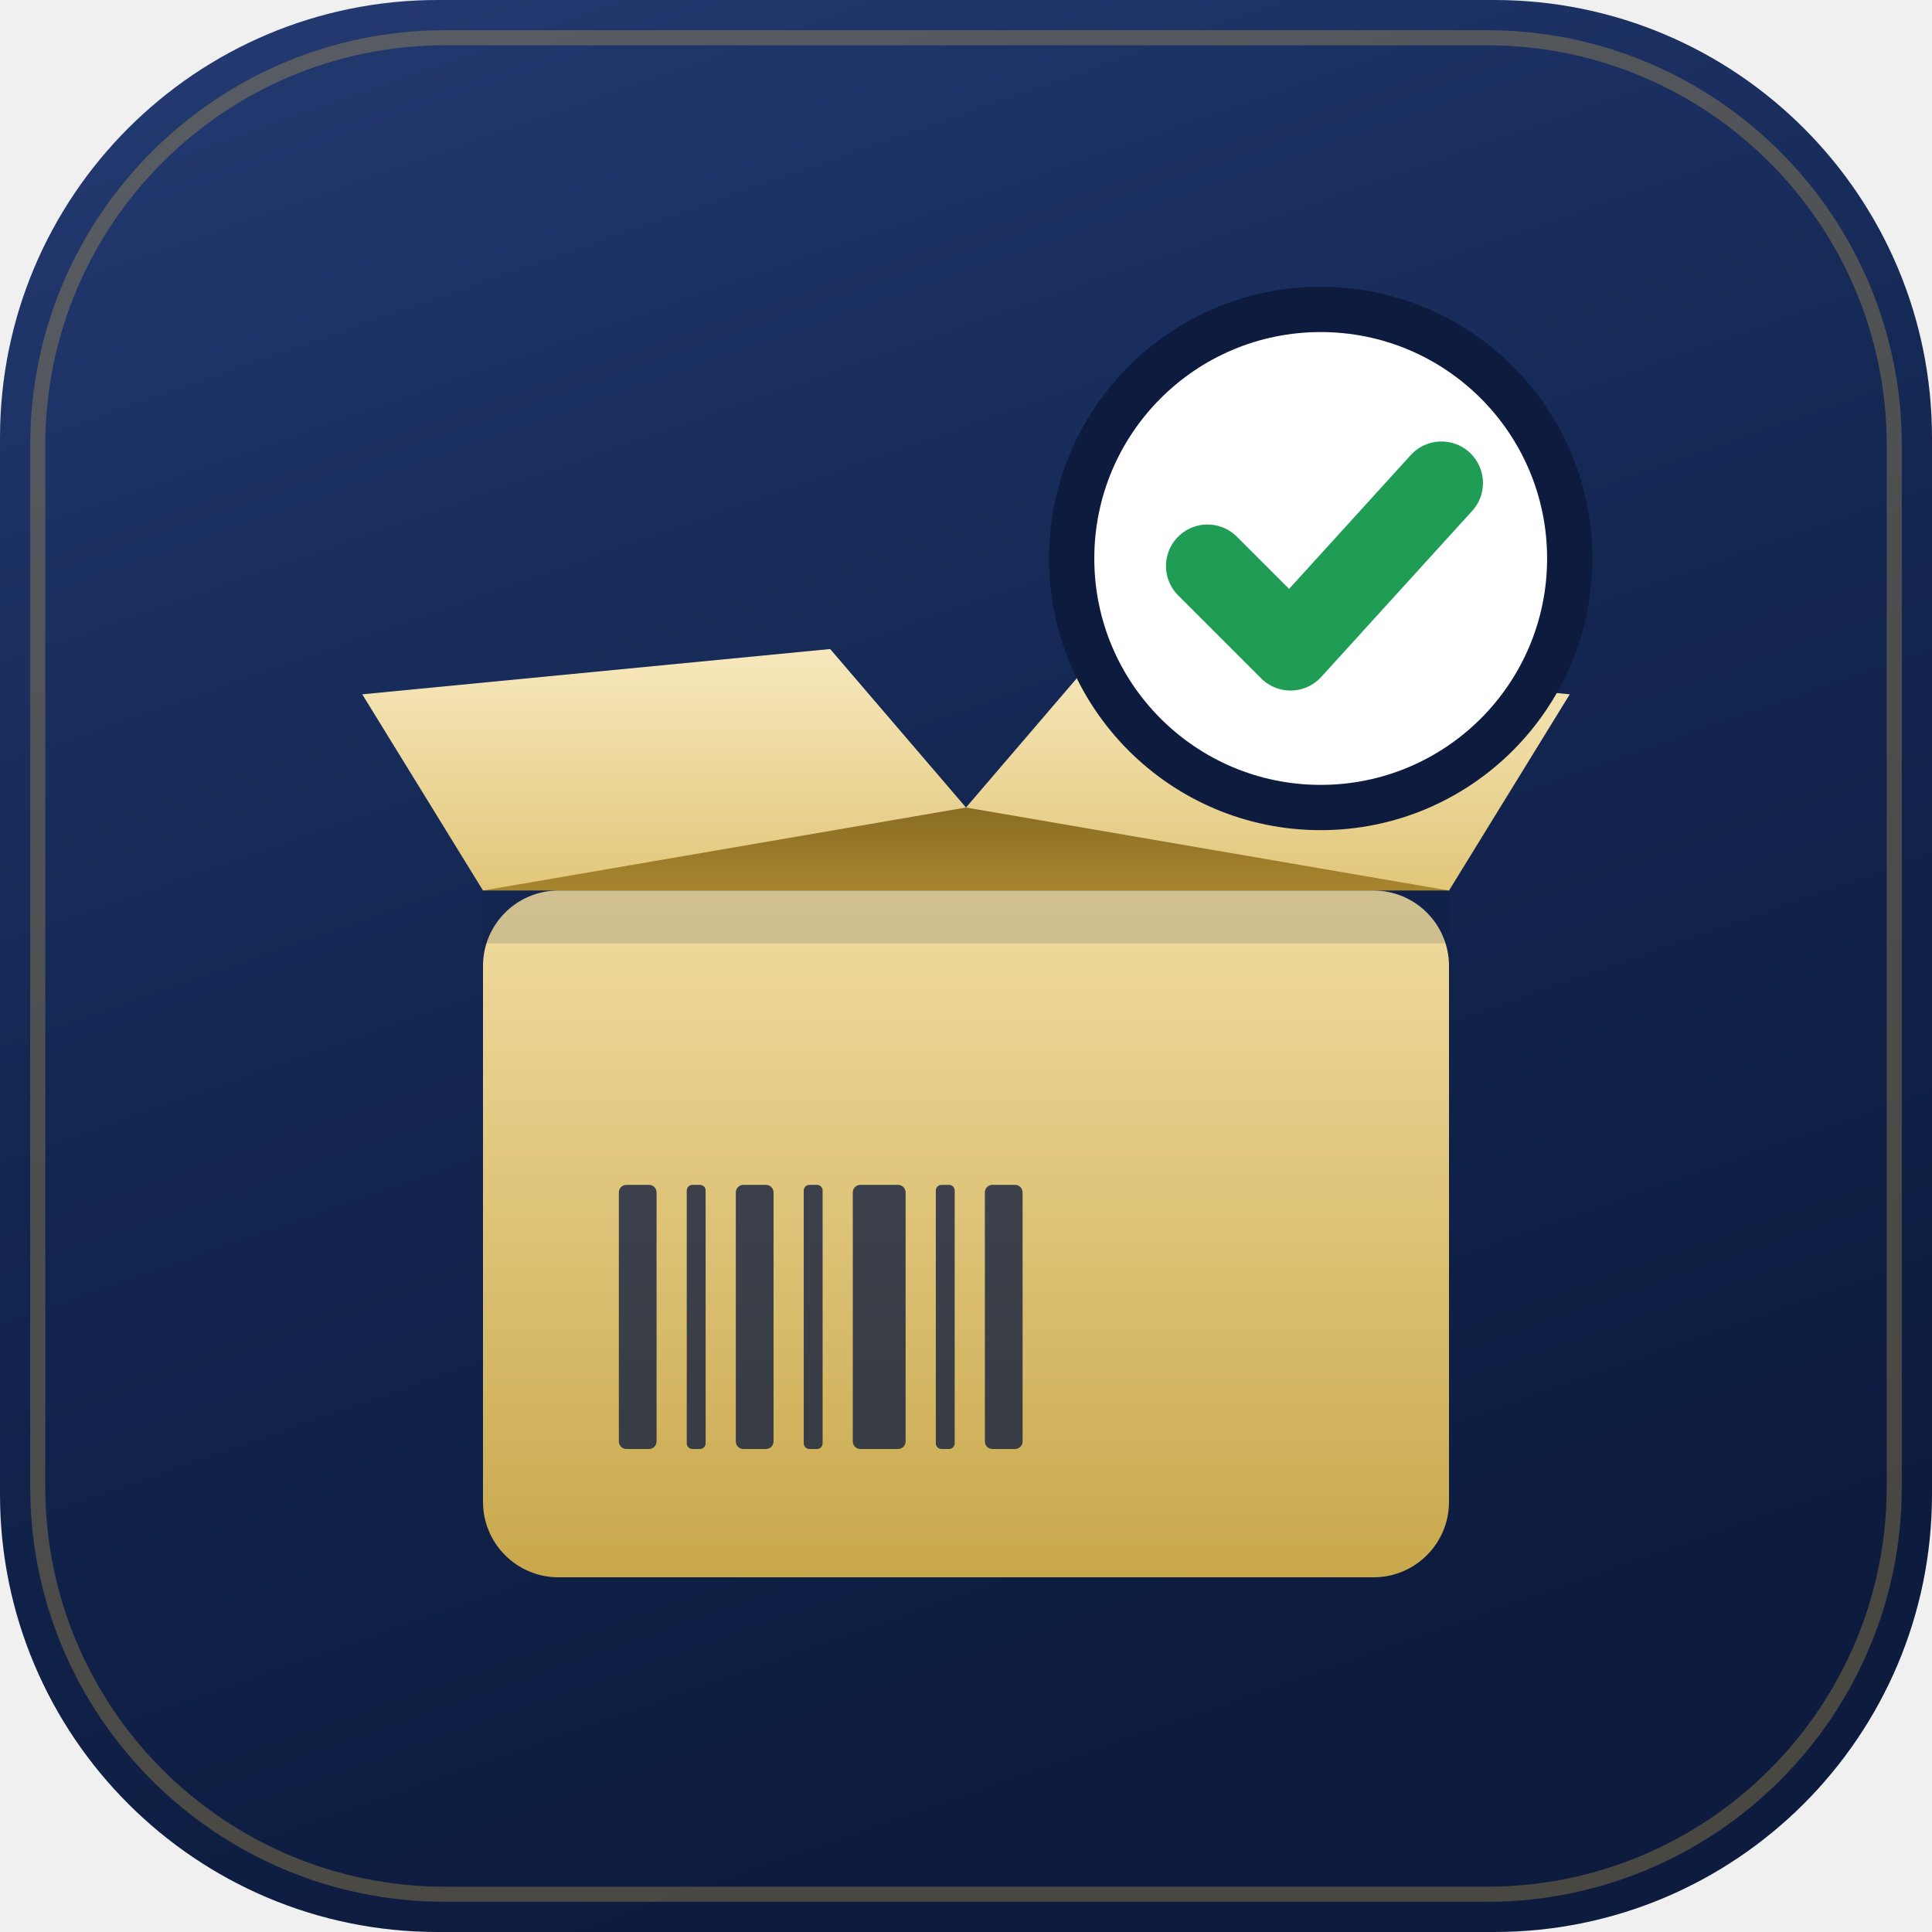
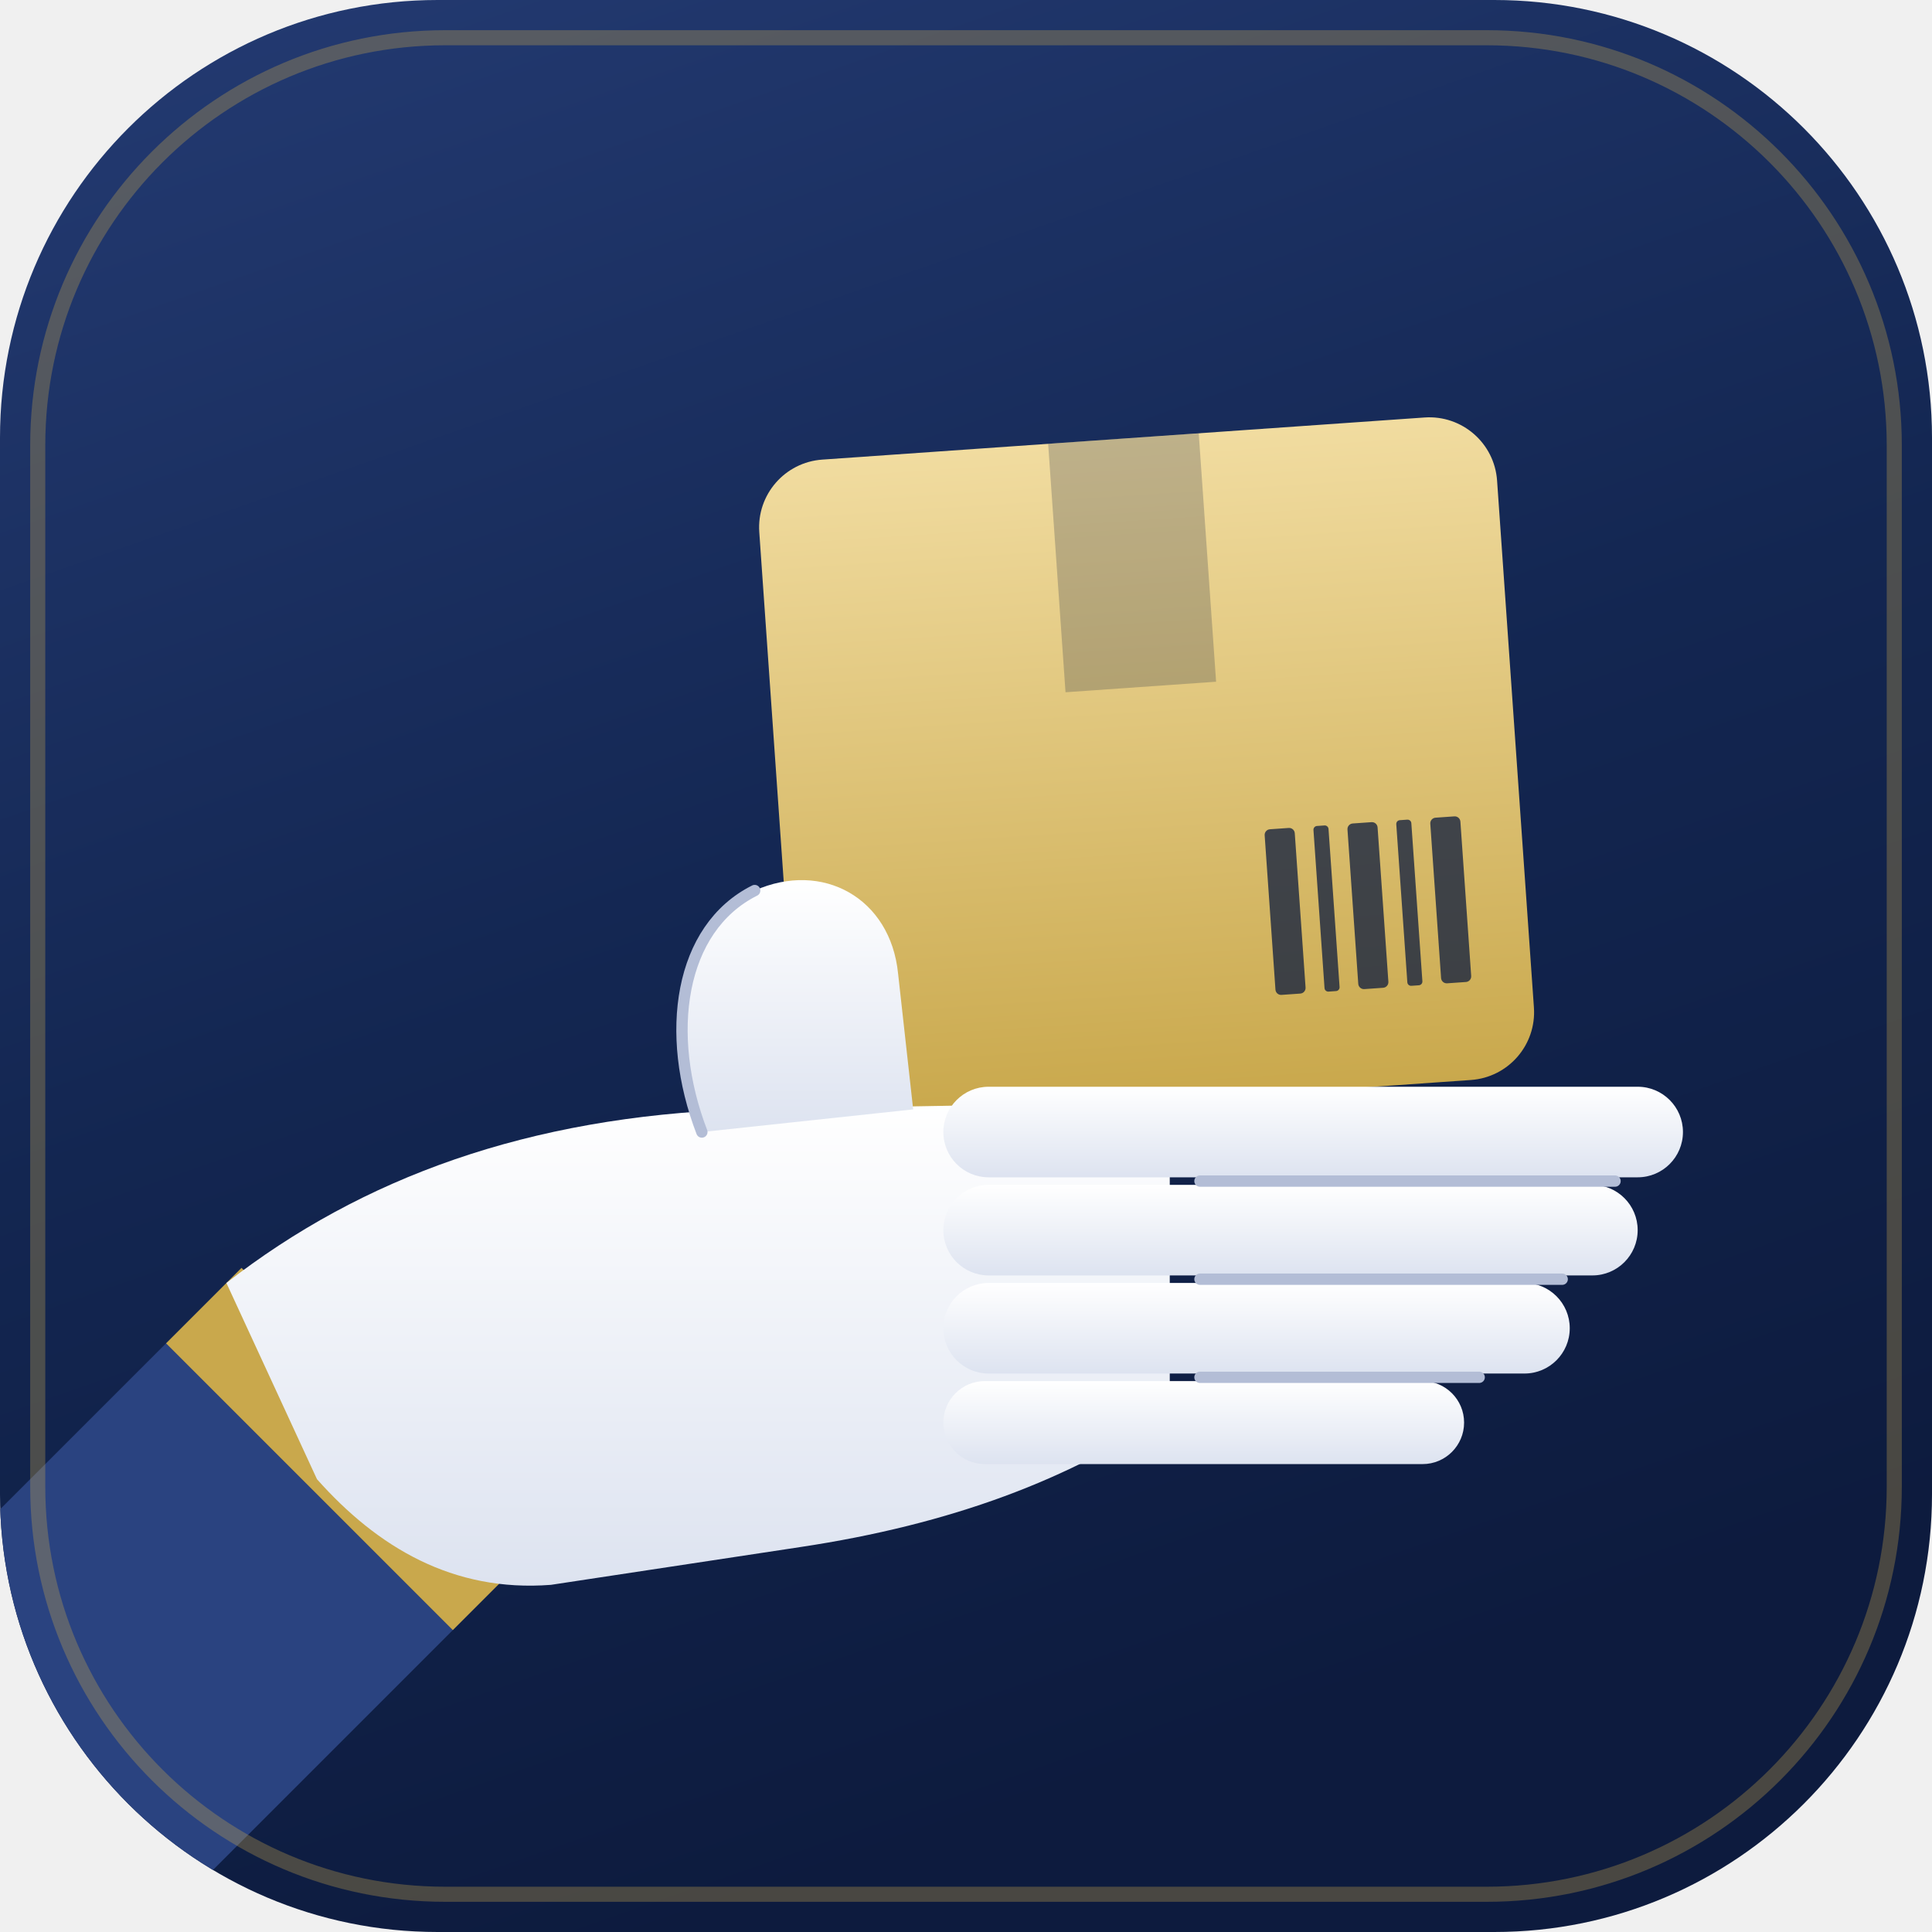
<svg xmlns="http://www.w3.org/2000/svg" viewBox="0 0 512 512" width="512" height="512">
  <defs>
    <linearGradient id="bg" x1="0" y1="0" x2="0.35" y2="1">
      <stop offset="0" stop-color="#243b73" />
      <stop offset="0.55" stop-color="#132651" />
      <stop offset="1" stop-color="#0d1b3e" />
    </linearGradient>
    <linearGradient id="gold" x1="0" y1="0" x2="0" y2="1">
      <stop offset="0" stop-color="#f1dca0" />
      <stop offset="1" stop-color="#c9a84c" />
    </linearGradient>
-     <linearGradient id="flap" x1="0" y1="0" x2="0" y2="1">
-       <stop offset="0" stop-color="#f7e8bd" />
-       <stop offset="1" stop-color="#e2c77a" />
+     <linearGradient id="skin" x1="0" y1="0" x2="0" y2="1">
+       <stop offset="0" stop-color="#ffffff" />
+       <stop offset="1" stop-color="#dde3f0" />
    </linearGradient>
-     <linearGradient id="inside" x1="0" y1="0" x2="0" y2="1">
-       <stop offset="0" stop-color="#8a6d24" />
-       <stop offset="1" stop-color="#a8862f" />
-     </linearGradient>
+     <clipPath id="tile">
+       <rect width="512" height="512" rx="116" />
+     </clipPath>
  </defs>
  <rect width="512" height="512" rx="116" fill="url(#bg)" />
+   <g clip-path="url(#tile)">
+     <ellipse cx="312" cy="300" rx="104" ry="10" fill="#000" fill-opacity=".22" />
+     <g transform="rotate(-4 304 206)">
+       <rect x="206" y="116" width="196" height="176" rx="18" fill="url(#gold)" />
+       <rect x="284" y="116" width="40" height="66" fill="#0d1b3e" fill-opacity=".22" />
+       <g fill="#0d1b3e" fill-opacity=".75">
+         <rect x="334" y="222" width="8" height="44" rx="1.5" />
+         <rect x="347" y="222" width="4" height="44" rx="1" />
+         <rect x="356" y="222" width="8" height="44" rx="1.5" />
+         <rect x="369" y="222" width="4" height="44" rx="1" />
+         <rect x="378" y="222" width="8" height="44" rx="1.5" />
+       </g>
+     </g>
+     <path d="M-40 440 L44 356 L120 432 L36 516 Z" fill="#2a4380" />
+     <path d="M44 356 L64 336 L140 412 L120 432 Z" fill="#c9a84c" />
+     <path d="M60 340 C96 312 140 296 196 294 L310 292 L310 374 C284 392 252 404 212 410 L146 420 C120 422 100 410 84 392 Z" fill="url(#skin)" />
+     <rect x="250" y="288" width="196" height="24" rx="12" fill="url(#skin)" />
+     <rect x="250" y="314" width="184" height="24" rx="12" fill="url(#skin)" />
+     <rect x="250" y="340" width="166" height="24" rx="12" fill="url(#skin)" />
+     <rect x="250" y="366" width="138" height="22" rx="11" fill="url(#skin)" />
+     <g fill="none" stroke="#b3bdd6" stroke-width="3" stroke-linecap="round">
+       <path d="M318 313 H428" />
+       <path d="M318 339 H414" />
+       <path d="M318 365 H392" />
+     </g>
+     <path d="M186 300 C176 274 180 246 200 236 C218 228 236 238 238 258 L242 294 Z" fill="url(#skin)" />
+     <path d="M186 300 C176 274 180 246 200 236" fill="none" stroke="#b3bdd6" stroke-width="3" stroke-linecap="round" />
+   </g>
  <rect x="10" y="10" width="492" height="492" rx="108" fill="none" stroke="#c9a84c" stroke-opacity=".32" stroke-width="4" />
-   <path d="M128 236 H384 L364 214 H148 Z" fill="url(#inside)" />
-   <path d="M128 236 L96 184 L220 172 L256 214 Z" fill="url(#flap)" />
-   <path d="M384 236 L416 184 L292 172 L256 214 Z" fill="url(#flap)" />
-   <rect x="128" y="236" width="256" height="182" rx="20" fill="url(#gold)" />
-   <rect x="128" y="236" width="256" height="14" fill="#0d1b3e" fill-opacity=".14" />
-   <g fill="#0d1b3e" fill-opacity=".78">
-     <rect x="164" y="314" width="10" height="70" rx="2" />
-     <rect x="182" y="314" width="5" height="70" rx="1.5" />
-     <rect x="195" y="314" width="10" height="70" rx="2" />
-     <rect x="213" y="314" width="5" height="70" rx="1.5" />
-     <rect x="226" y="314" width="14" height="70" rx="2" />
-     <rect x="248" y="314" width="5" height="70" rx="1.5" />
-     <rect x="261" y="314" width="10" height="70" rx="2" />
-   </g>
-   <circle cx="350" cy="148" r="72" fill="#0d1b3e" />
-   <circle cx="350" cy="148" r="60" fill="#ffffff" />
-   <path d="M320 150 L342 172 L382 128" fill="none" stroke="#1f9d55" stroke-width="22" stroke-linecap="round" stroke-linejoin="round" />
</svg>
